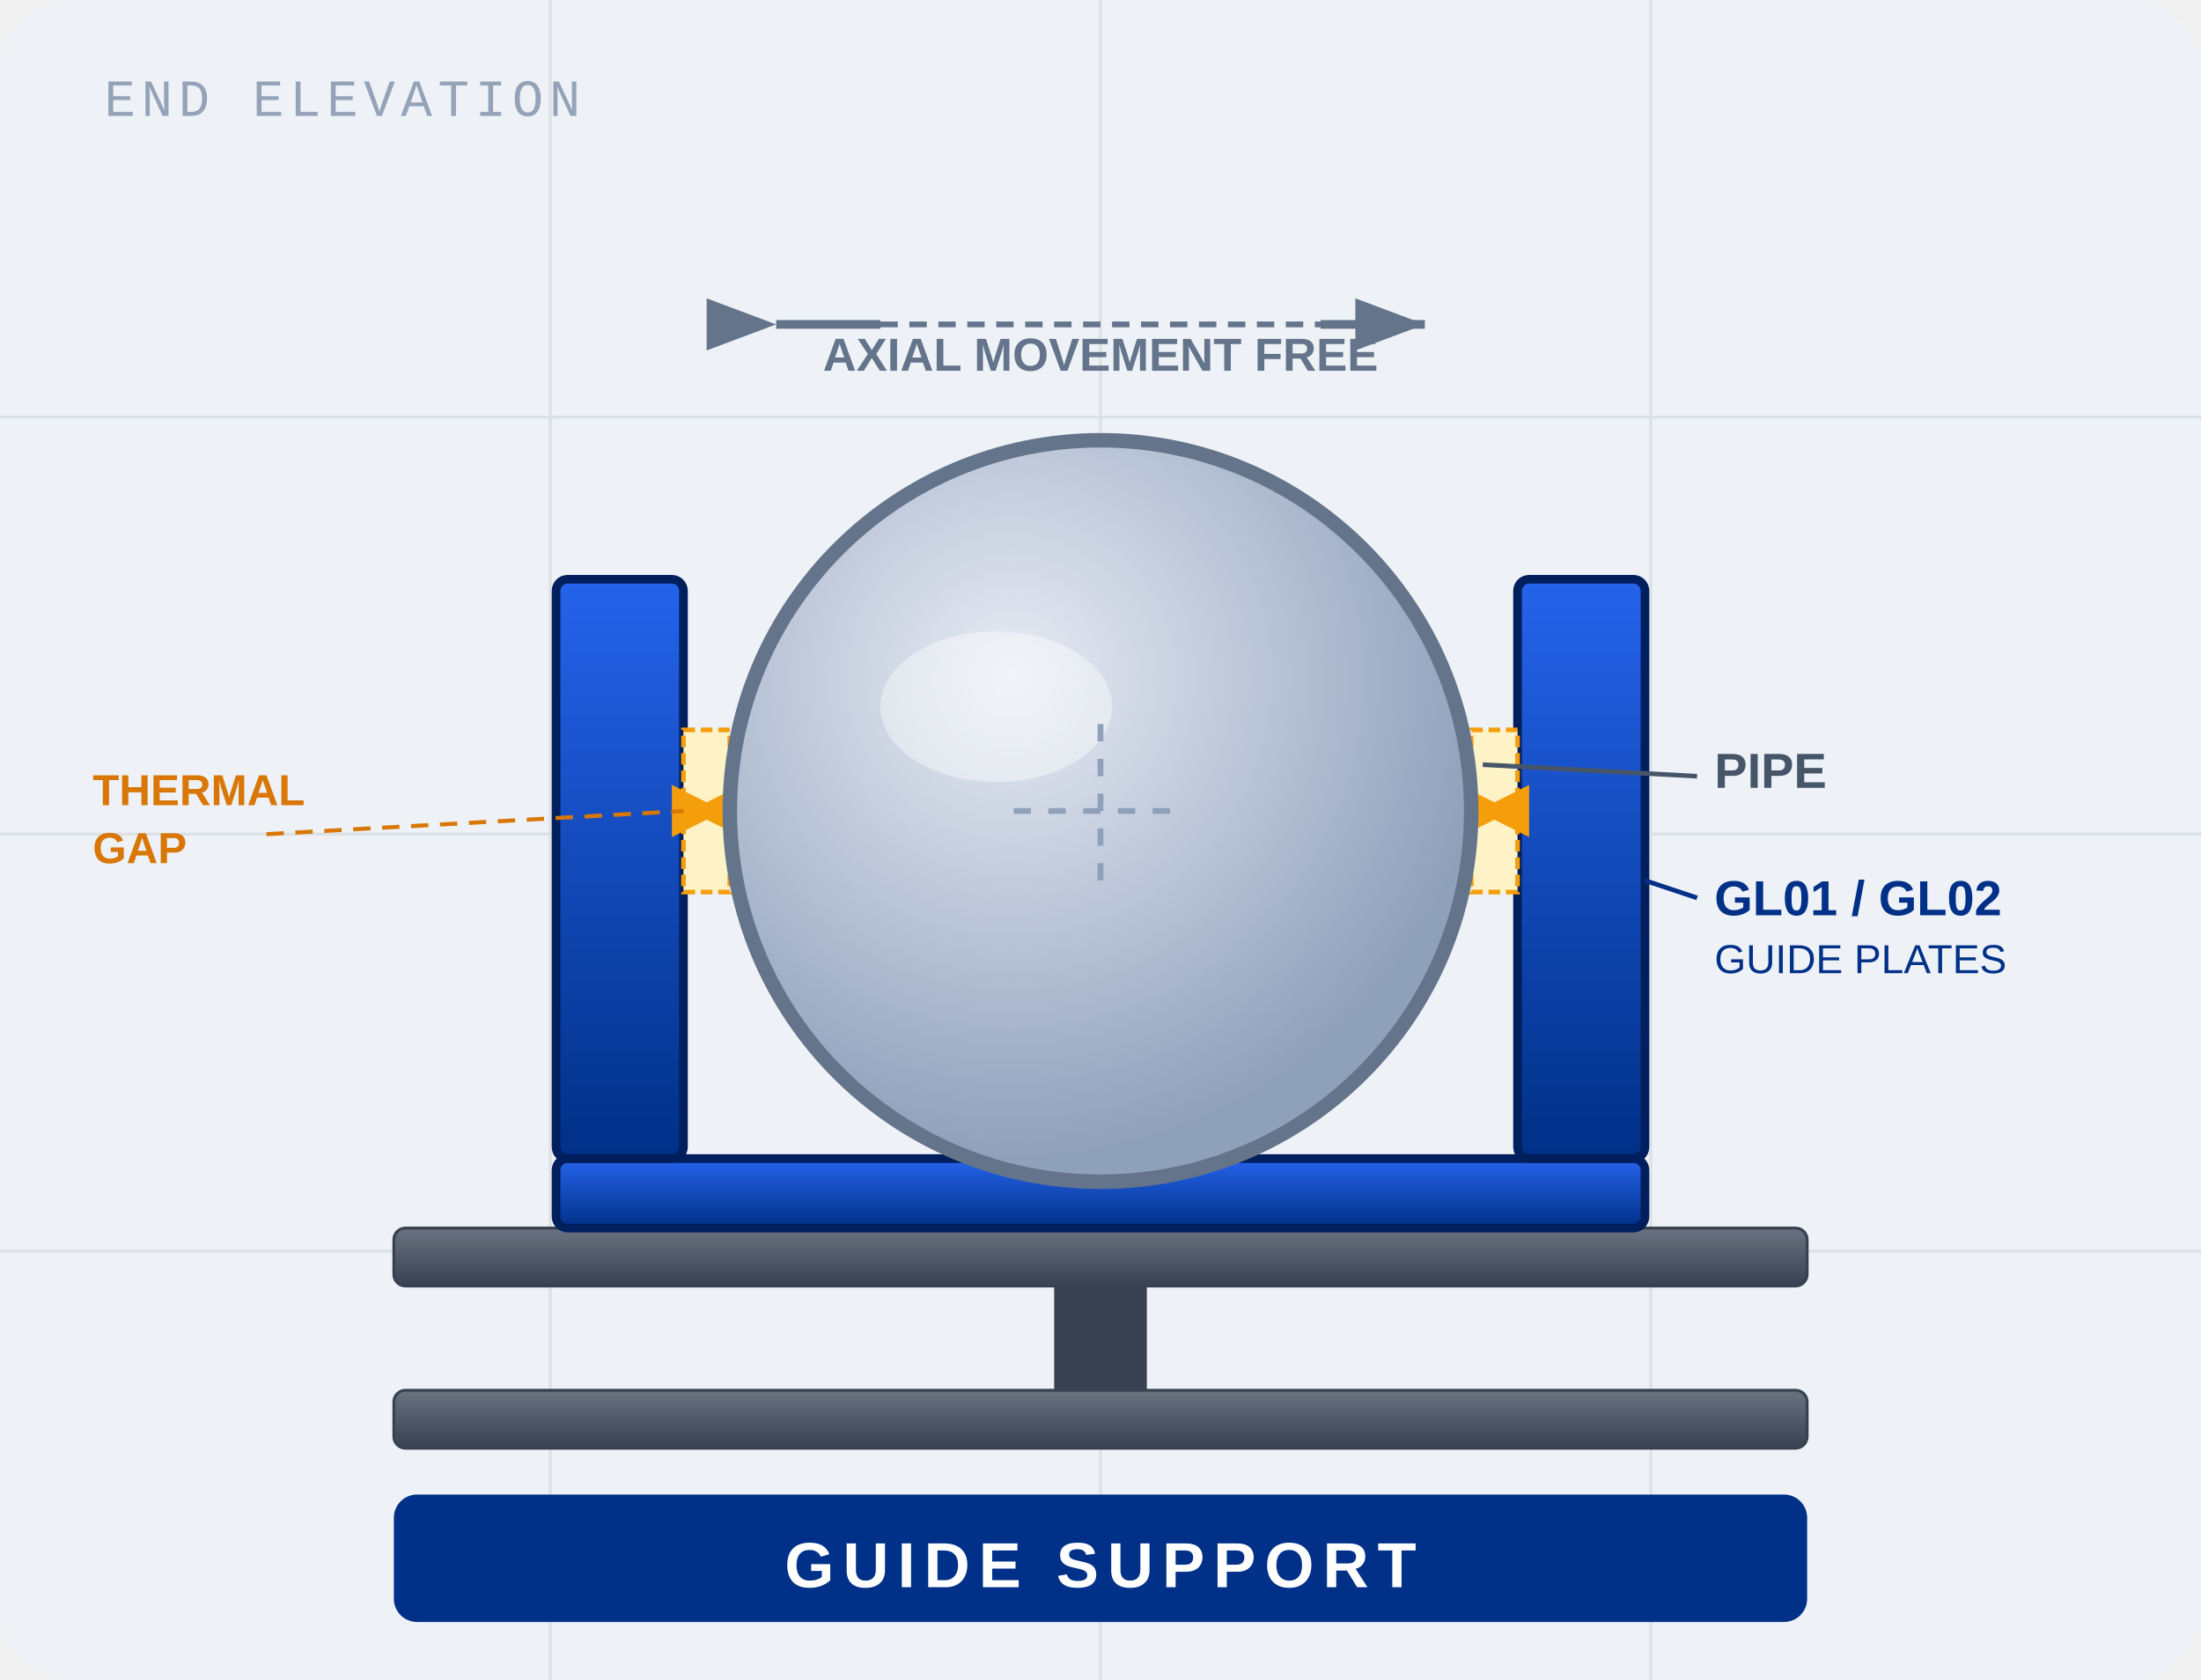
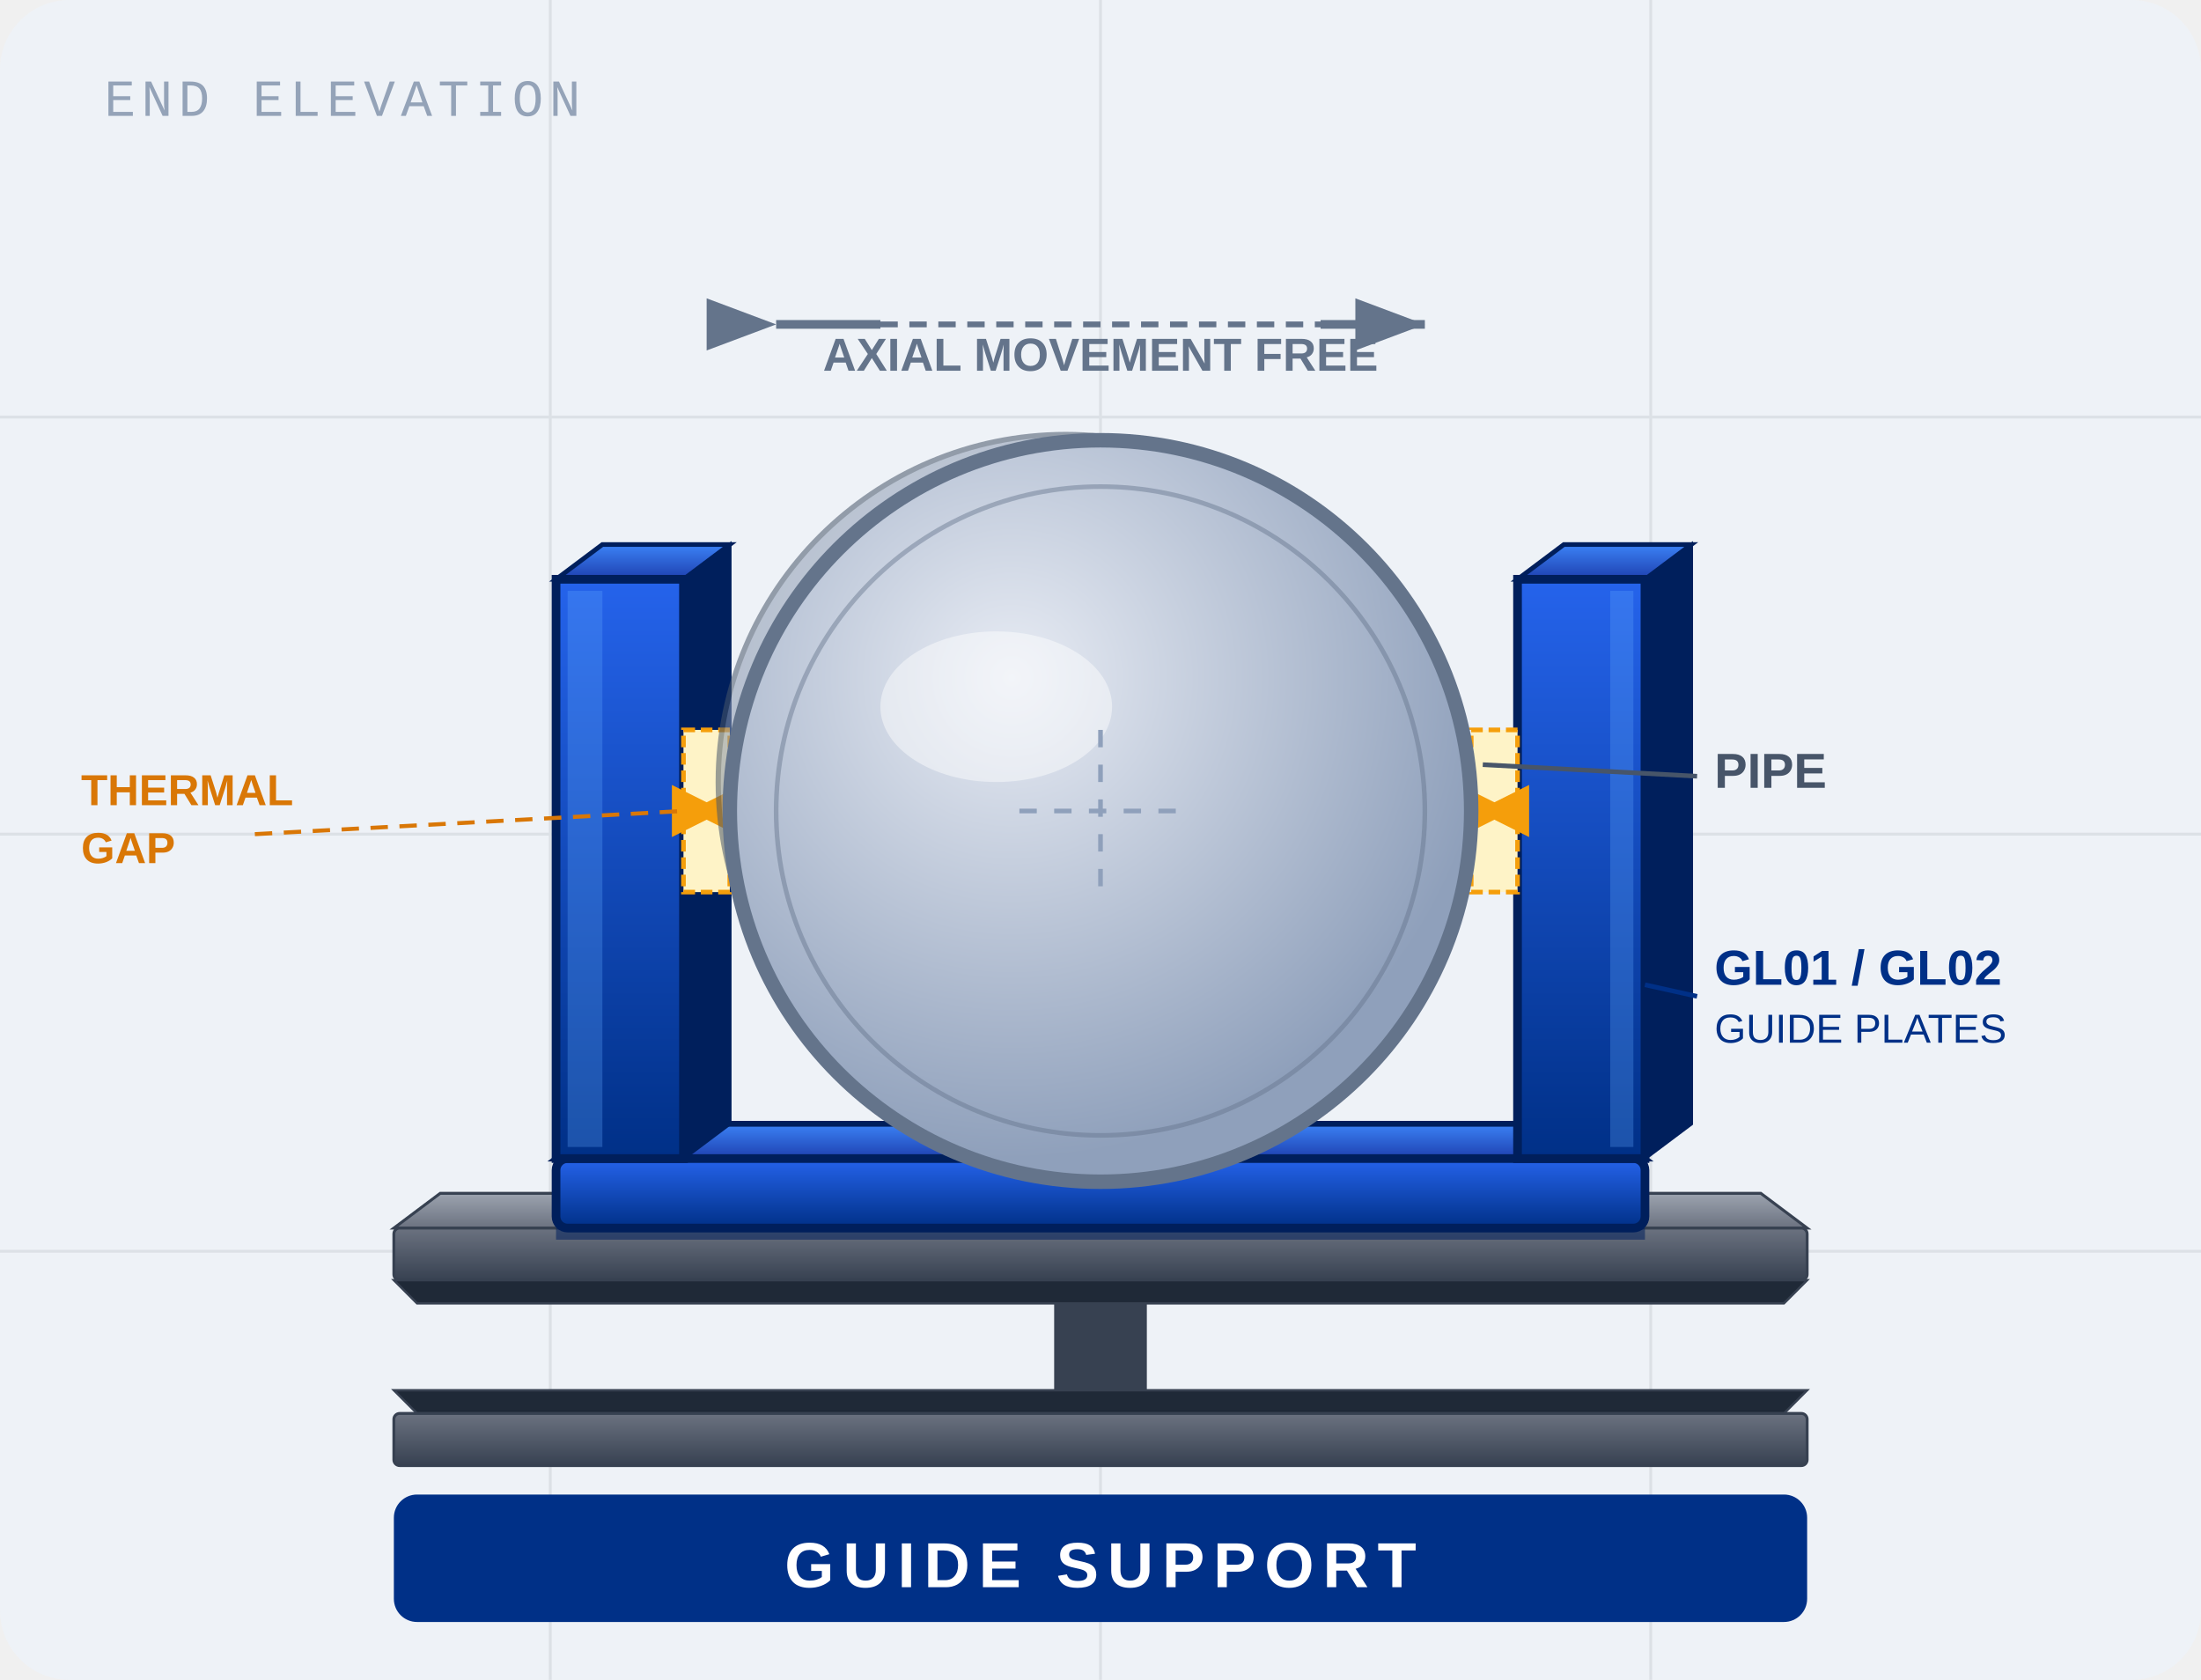
<svg xmlns="http://www.w3.org/2000/svg" viewBox="0 0 380 290">
  <defs>
    <radialGradient id="pg" cx="38%" cy="32%" r="65%">
      <stop offset="0%" stop-color="#E8ECF4" />
      <stop offset="100%" stop-color="#8FA0BB" />
    </radialGradient>
+     <radialGradient id="pg_back" cx="42%" cy="36%" r="65%">
+       <stop offset="0%" stop-color="#B8C4D9" />
+       <stop offset="100%" stop-color="#6B7A93" />
+     </radialGradient>
    <linearGradient id="sg" x1="0" y1="0" x2="0" y2="1">
      <stop offset="0%" stop-color="#6B7280" />
      <stop offset="100%" stop-color="#374151" />
    </linearGradient>
+     <linearGradient id="sg_top" x1="0" y1="0" x2="0" y2="1">
+       <stop offset="0%" stop-color="#9CA3AF" />
+       <stop offset="100%" stop-color="#6B7280" />
+     </linearGradient>
    <linearGradient id="guide" x1="0" y1="0" x2="0" y2="1">
      <stop offset="0%" stop-color="#2563EB" />
      <stop offset="100%" stop-color="#003087" />
+     </linearGradient>
+     <linearGradient id="guide_top" x1="0" y1="0" x2="0" y2="1">
+       <stop offset="0%" stop-color="#3B82F6" />
+       <stop offset="100%" stop-color="#1E40AF" />
    </linearGradient>
    <marker id="axial_r" markerWidth="8" markerHeight="6" refX="8" refY="3" orient="auto">
      <path d="M0,0 L8,3 L0,6 z" fill="#64748B" />
    </marker>
    <marker id="axial_l" markerWidth="8" markerHeight="6" refX="0" refY="3" orient="auto">
      <path d="M8,0 L0,3 L8,6 z" fill="#64748B" />
    </marker>
    <marker id="gap_r" markerWidth="6" markerHeight="6" refX="6" refY="3" orient="auto">
      <path d="M0,0 L6,3 L0,6 z" fill="#F59E0B" />
    </marker>
    <marker id="gap_l" markerWidth="6" markerHeight="6" refX="0" refY="3" orient="auto">
      <path d="M6,0 L0,3 L6,6 z" fill="#F59E0B" />
    </marker>
  </defs>
  <rect width="380" height="290" fill="#EEF2F7" rx="12" />
  <g stroke="#D1D5DB" stroke-width="0.5" opacity="0.6">
    <line x1="0" y1="72" x2="380" y2="72" />
    <line x1="0" y1="144" x2="380" y2="144" />
    <line x1="0" y1="216" x2="380" y2="216" />
    <line x1="95" y1="0" x2="95" y2="290" />
    <line x1="190" y1="0" x2="190" y2="290" />
    <line x1="285" y1="0" x2="285" y2="290" />
  </g>
  <text x="18" y="20" font-family="'Courier New',monospace" font-size="9" fill="#94A3B8" letter-spacing="1">END ELEVATION</text>
-   <rect x="68" y="212" width="244" height="10" rx="2" fill="url(#sg)" stroke="#374151" stroke-width="0.5" />
-   <rect x="182" y="222" width="16" height="18" fill="#374151" />
-   <rect x="68" y="240" width="244" height="10" rx="2" fill="url(#sg)" stroke="#374151" stroke-width="0.5" />
+   <polygon points="68,212 312,212 304,206 76,206" fill="url(#sg_top)" stroke="#374151" stroke-width="0.5" />
+   <rect x="68" y="212" width="244" height="9" rx="1" fill="url(#sg)" stroke="#374151" stroke-width="0.5" />
+   <polygon points="68,221 312,221 308,225 72,225" fill="#1F2937" stroke="#374151" stroke-width="0.4" />
+   <rect x="182" y="225" width="16" height="15" fill="#374151" />
+   <polygon points="68,240 312,240 308,244 72,244" fill="#1F2937" stroke="#374151" stroke-width="0.4" />
+   <rect x="68" y="244" width="244" height="9" rx="1" fill="url(#sg)" stroke="#374151" stroke-width="0.5" />
+   <polygon points="96,200 104,194 276,194 284,200" fill="url(#guide_top)" stroke="#001F5C" stroke-width="1" />
  <rect x="96" y="200" width="188" height="12" rx="2" fill="url(#guide)" stroke="#001F5C" stroke-width="1.5" />
-   <rect x="96" y="100" width="22" height="100" rx="2" fill="url(#guide)" stroke="#001F5C" stroke-width="1.5" />
-   <rect x="262" y="100" width="22" height="100" rx="2" fill="url(#guide)" stroke="#001F5C" stroke-width="1.5" />
+   <rect x="96" y="212" width="188" height="2" fill="#001F5C" opacity="0.55" />
+   <polygon points="96,100 118,100 126,94 104,94" fill="url(#guide_top)" stroke="#001F5C" stroke-width="0.8" />
+   <polygon points="118,100 126,94 126,194 118,200" fill="#001F5C" stroke="#001F5C" stroke-width="0.6" />
+   <rect x="96" y="100" width="22" height="100" fill="url(#guide)" stroke="#001F5C" stroke-width="1.5" />
+   <rect x="98" y="102" width="6" height="96" fill="rgba(96,165,250,0.30)" />
+   <polygon points="262,100 284,100 292,94 270,94" fill="url(#guide_top)" stroke="#001F5C" stroke-width="0.8" />
+   <polygon points="284,100 292,94 292,194 284,200" fill="#001F5C" stroke="#001F5C" stroke-width="0.6" />
+   <rect x="262" y="100" width="22" height="100" fill="url(#guide)" stroke="#001F5C" stroke-width="1.5" />
+   <rect x="278" y="102" width="4" height="96" fill="rgba(96,165,250,0.30)" />
  <rect x="118" y="126" width="8" height="28" fill="#FEF3C7" stroke="#F59E0B" stroke-width="0.8" stroke-dasharray="2,1" />
  <rect x="254" y="126" width="8" height="28" fill="#FEF3C7" stroke="#F59E0B" stroke-width="0.8" stroke-dasharray="2,1" />
  <line x1="119" y1="140" x2="125" y2="140" stroke="#F59E0B" stroke-width="1.5" marker-end="url(#gap_r)" marker-start="url(#gap_l)" />
  <line x1="255" y1="140" x2="261" y2="140" stroke="#F59E0B" stroke-width="1.5" marker-end="url(#gap_r)" marker-start="url(#gap_l)" />
+   <circle cx="184" cy="135" r="60" fill="url(#pg_back)" stroke="#475569" stroke-width="0.9" opacity="0.55" />
  <circle cx="190" cy="140" r="64" fill="url(#pg)" stroke="#64748B" stroke-width="2.5" />
-   <ellipse cx="172" cy="122" rx="20" ry="13" fill="rgba(255,255,255,0.4)" />
-   <line x1="190" y1="125" x2="190" y2="155" stroke="#8FA0BB" stroke-width="1" stroke-dasharray="3,3" />
-   <line x1="175" y1="140" x2="205" y2="140" stroke="#8FA0BB" stroke-width="1" stroke-dasharray="3,3" />
-   <text x="190" y="64" text-anchor="middle" font-family="'Arial',sans-serif" font-size="8" fill="#64748B" font-weight="600">AXIAL MOVEMENT FREE</text>
+   <circle cx="190" cy="140" r="56" fill="none" stroke="#64748B" stroke-width="0.8" opacity="0.45" />
+   <ellipse cx="172" cy="122" rx="20" ry="13" fill="rgba(255,255,255,0.45)" />
+   <line x1="190" y1="126" x2="190" y2="154" stroke="#8FA0BB" stroke-width="0.8" stroke-dasharray="3,3" />
+   <line x1="176" y1="140" x2="204" y2="140" stroke="#8FA0BB" stroke-width="0.8" stroke-dasharray="3,3" />
+   <text x="190" y="64" text-anchor="middle" font-family="'Arial',sans-serif" font-size="8" fill="#64748B" font-weight="700">AXIAL MOVEMENT FREE</text>
  <line x1="152" y1="56" x2="134" y2="56" stroke="#64748B" stroke-width="1.5" marker-end="url(#axial_l)" />
  <line x1="228" y1="56" x2="246" y2="56" stroke="#64748B" stroke-width="1.5" marker-end="url(#axial_r)" />
  <line x1="152" y1="56" x2="228" y2="56" stroke="#64748B" stroke-width="1" stroke-dasharray="3,2" />
-   <text x="16" y="139" font-family="'Arial',sans-serif" font-size="7.5" fill="#D97706" font-weight="700">THERMAL</text>
-   <text x="16" y="149" font-family="'Arial',sans-serif" font-size="7.5" fill="#D97706" font-weight="700">GAP</text>
-   <line x1="46" y1="144" x2="118" y2="140" stroke="#D97706" stroke-width="0.7" stroke-dasharray="3,2" />
+   <text x="14" y="139" font-family="'Arial',sans-serif" font-size="7.5" fill="#D97706" font-weight="700">THERMAL</text>
+   <text x="14" y="149" font-family="'Arial',sans-serif" font-size="7.5" fill="#D97706" font-weight="700">GAP</text>
+   <line x1="44" y1="144" x2="118" y2="140" stroke="#D97706" stroke-width="0.7" stroke-dasharray="3,2" />
  <text x="296" y="136" font-family="'Arial',sans-serif" font-size="8.5" fill="#475569" font-weight="700">PIPE</text>
  <line x1="256" y1="132" x2="293" y2="134" stroke="#475569" stroke-width="0.8" />
-   <text x="296" y="158" font-family="'Arial',sans-serif" font-size="8.5" fill="#003087" font-weight="700">GL01 / GL02</text>
-   <text x="296" y="168" font-family="'Arial',sans-serif" font-size="7" fill="#003087">GUIDE PLATES</text>
-   <line x1="284" y1="152" x2="293" y2="155" stroke="#003087" stroke-width="0.8" />
+   <text x="296" y="170" font-family="'Arial',sans-serif" font-size="8.5" fill="#003087" font-weight="700">GL01 / GL02</text>
+   <text x="296" y="180" font-family="'Arial',sans-serif" font-size="7" fill="#003087">GUIDE PLATES</text>
+   <line x1="284" y1="170" x2="293" y2="172" stroke="#003087" stroke-width="0.8" />
  <rect x="68" y="258" width="244" height="22" rx="4" fill="#003087" />
  <text x="190" y="274" text-anchor="middle" font-family="'Arial',sans-serif" font-size="11" font-weight="700" fill="white" letter-spacing="1.5">GUIDE SUPPORT</text>
</svg>
